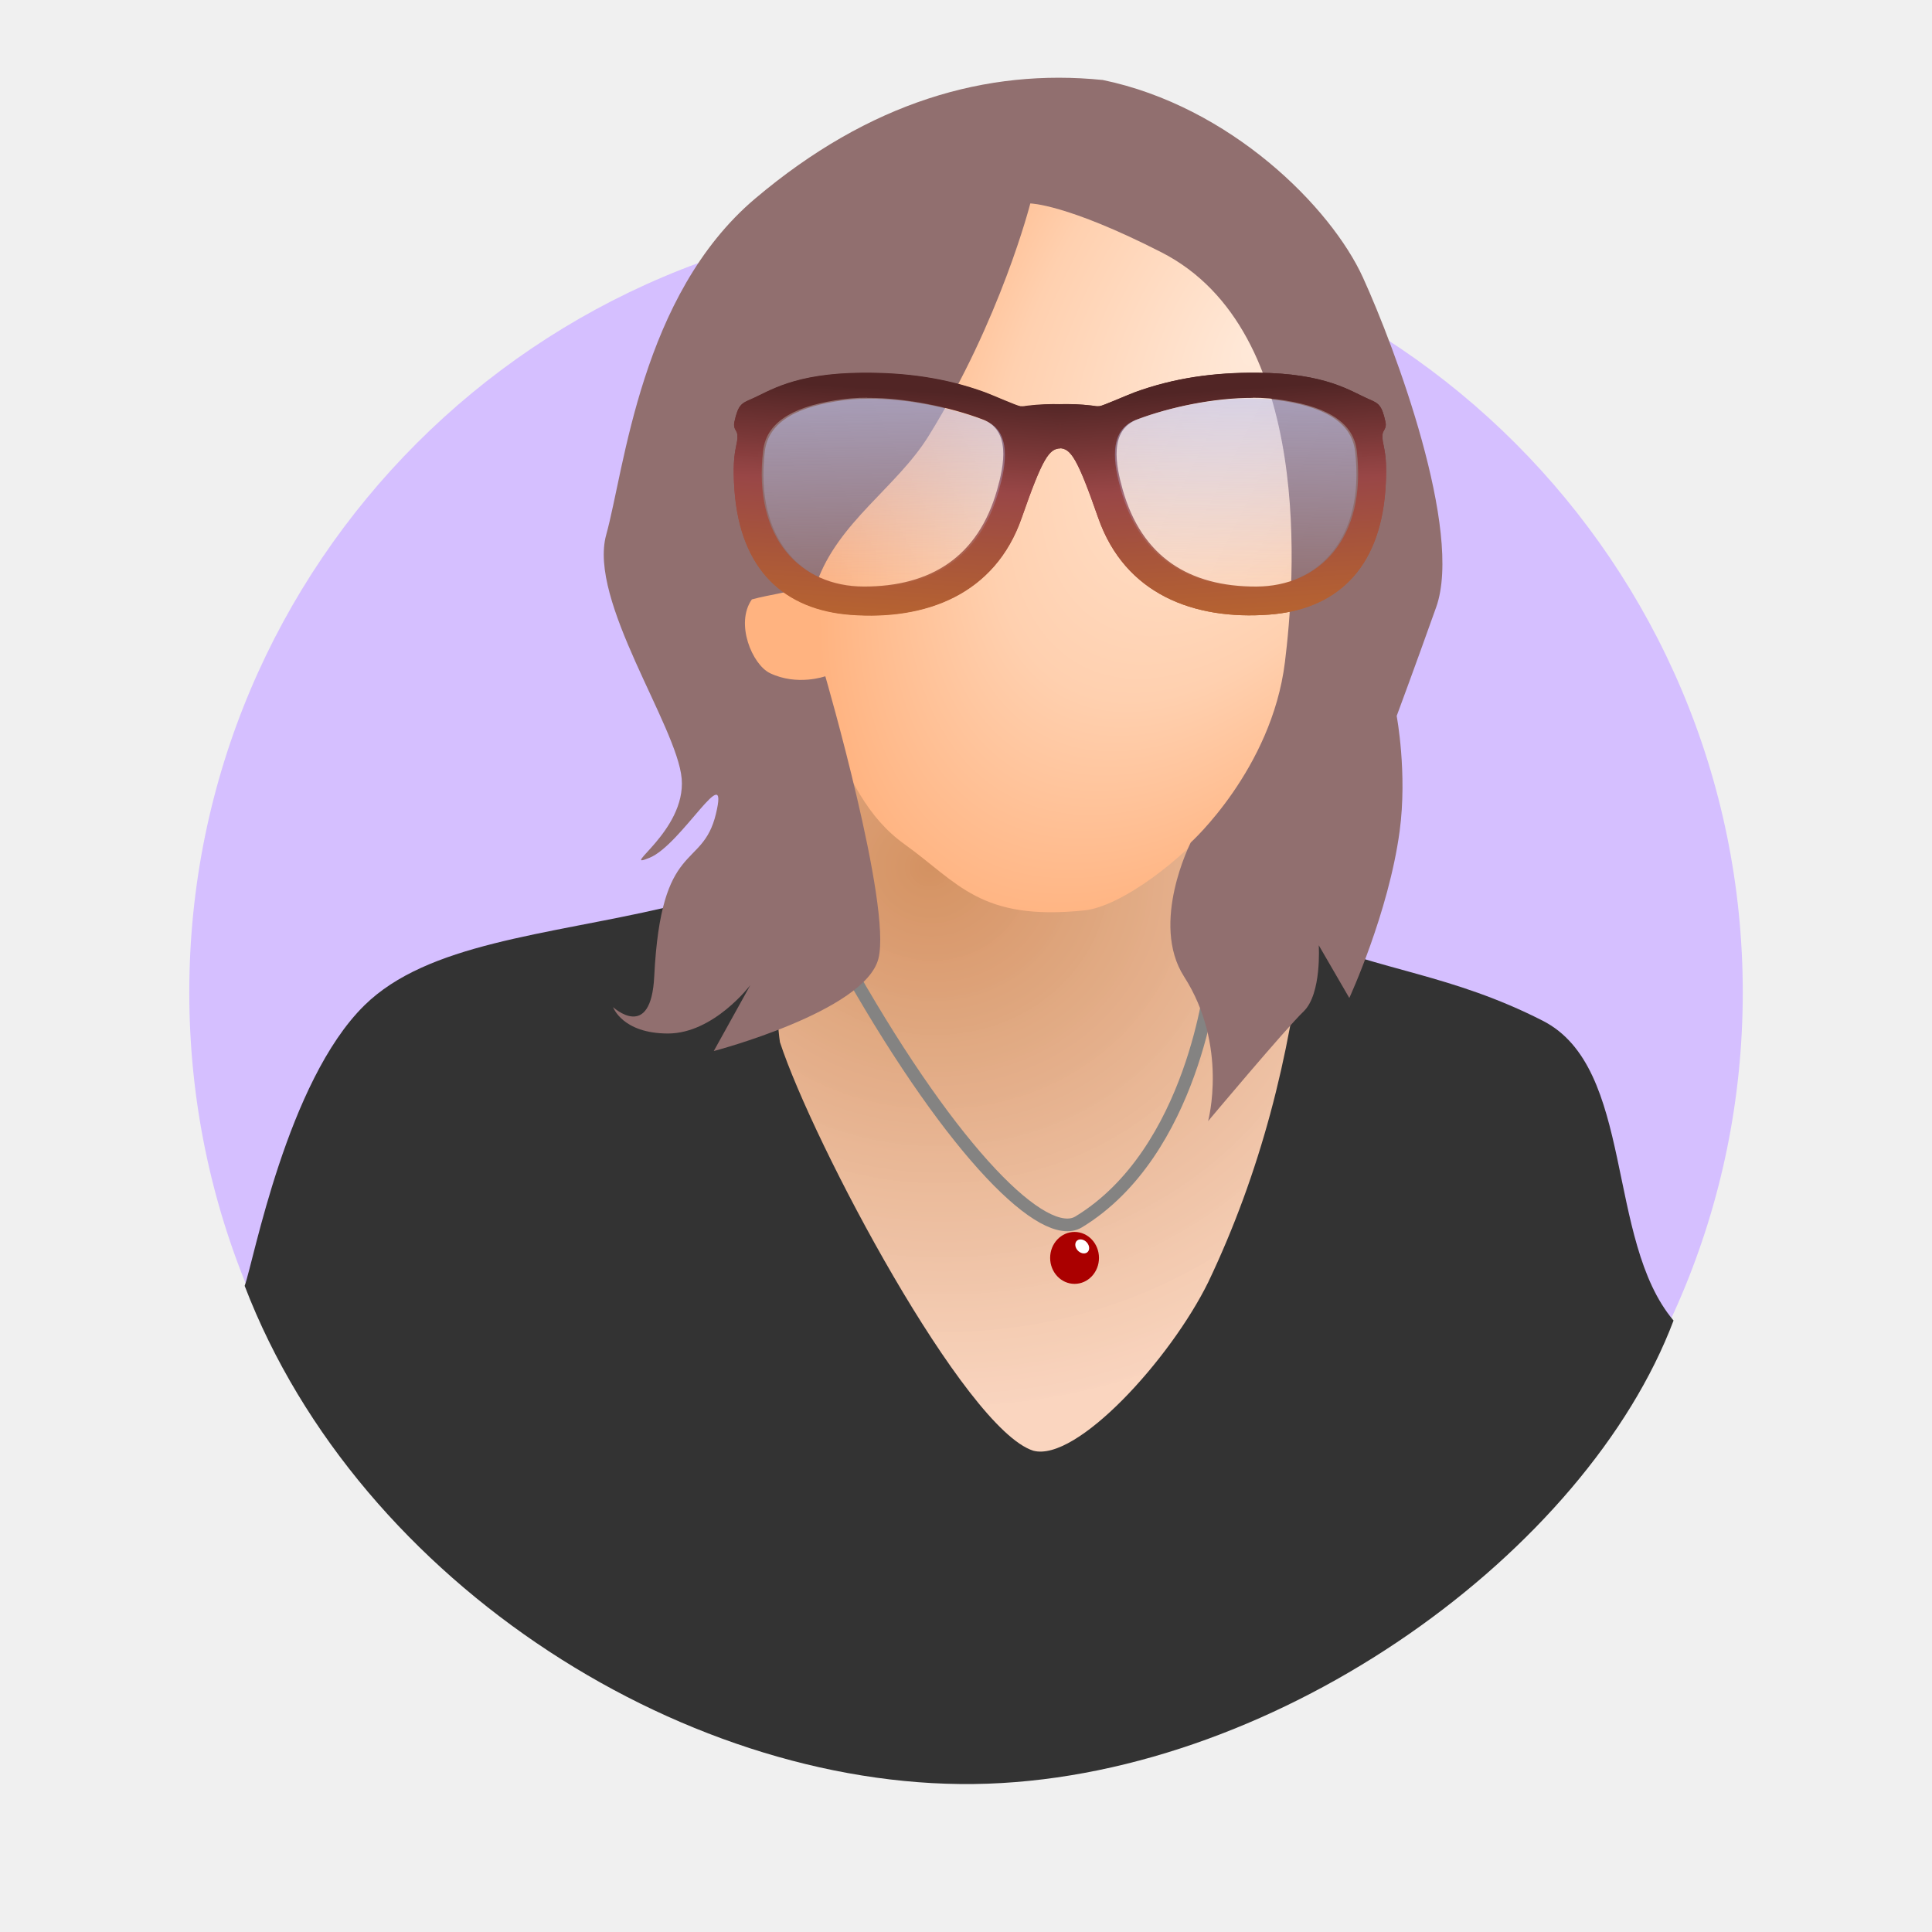
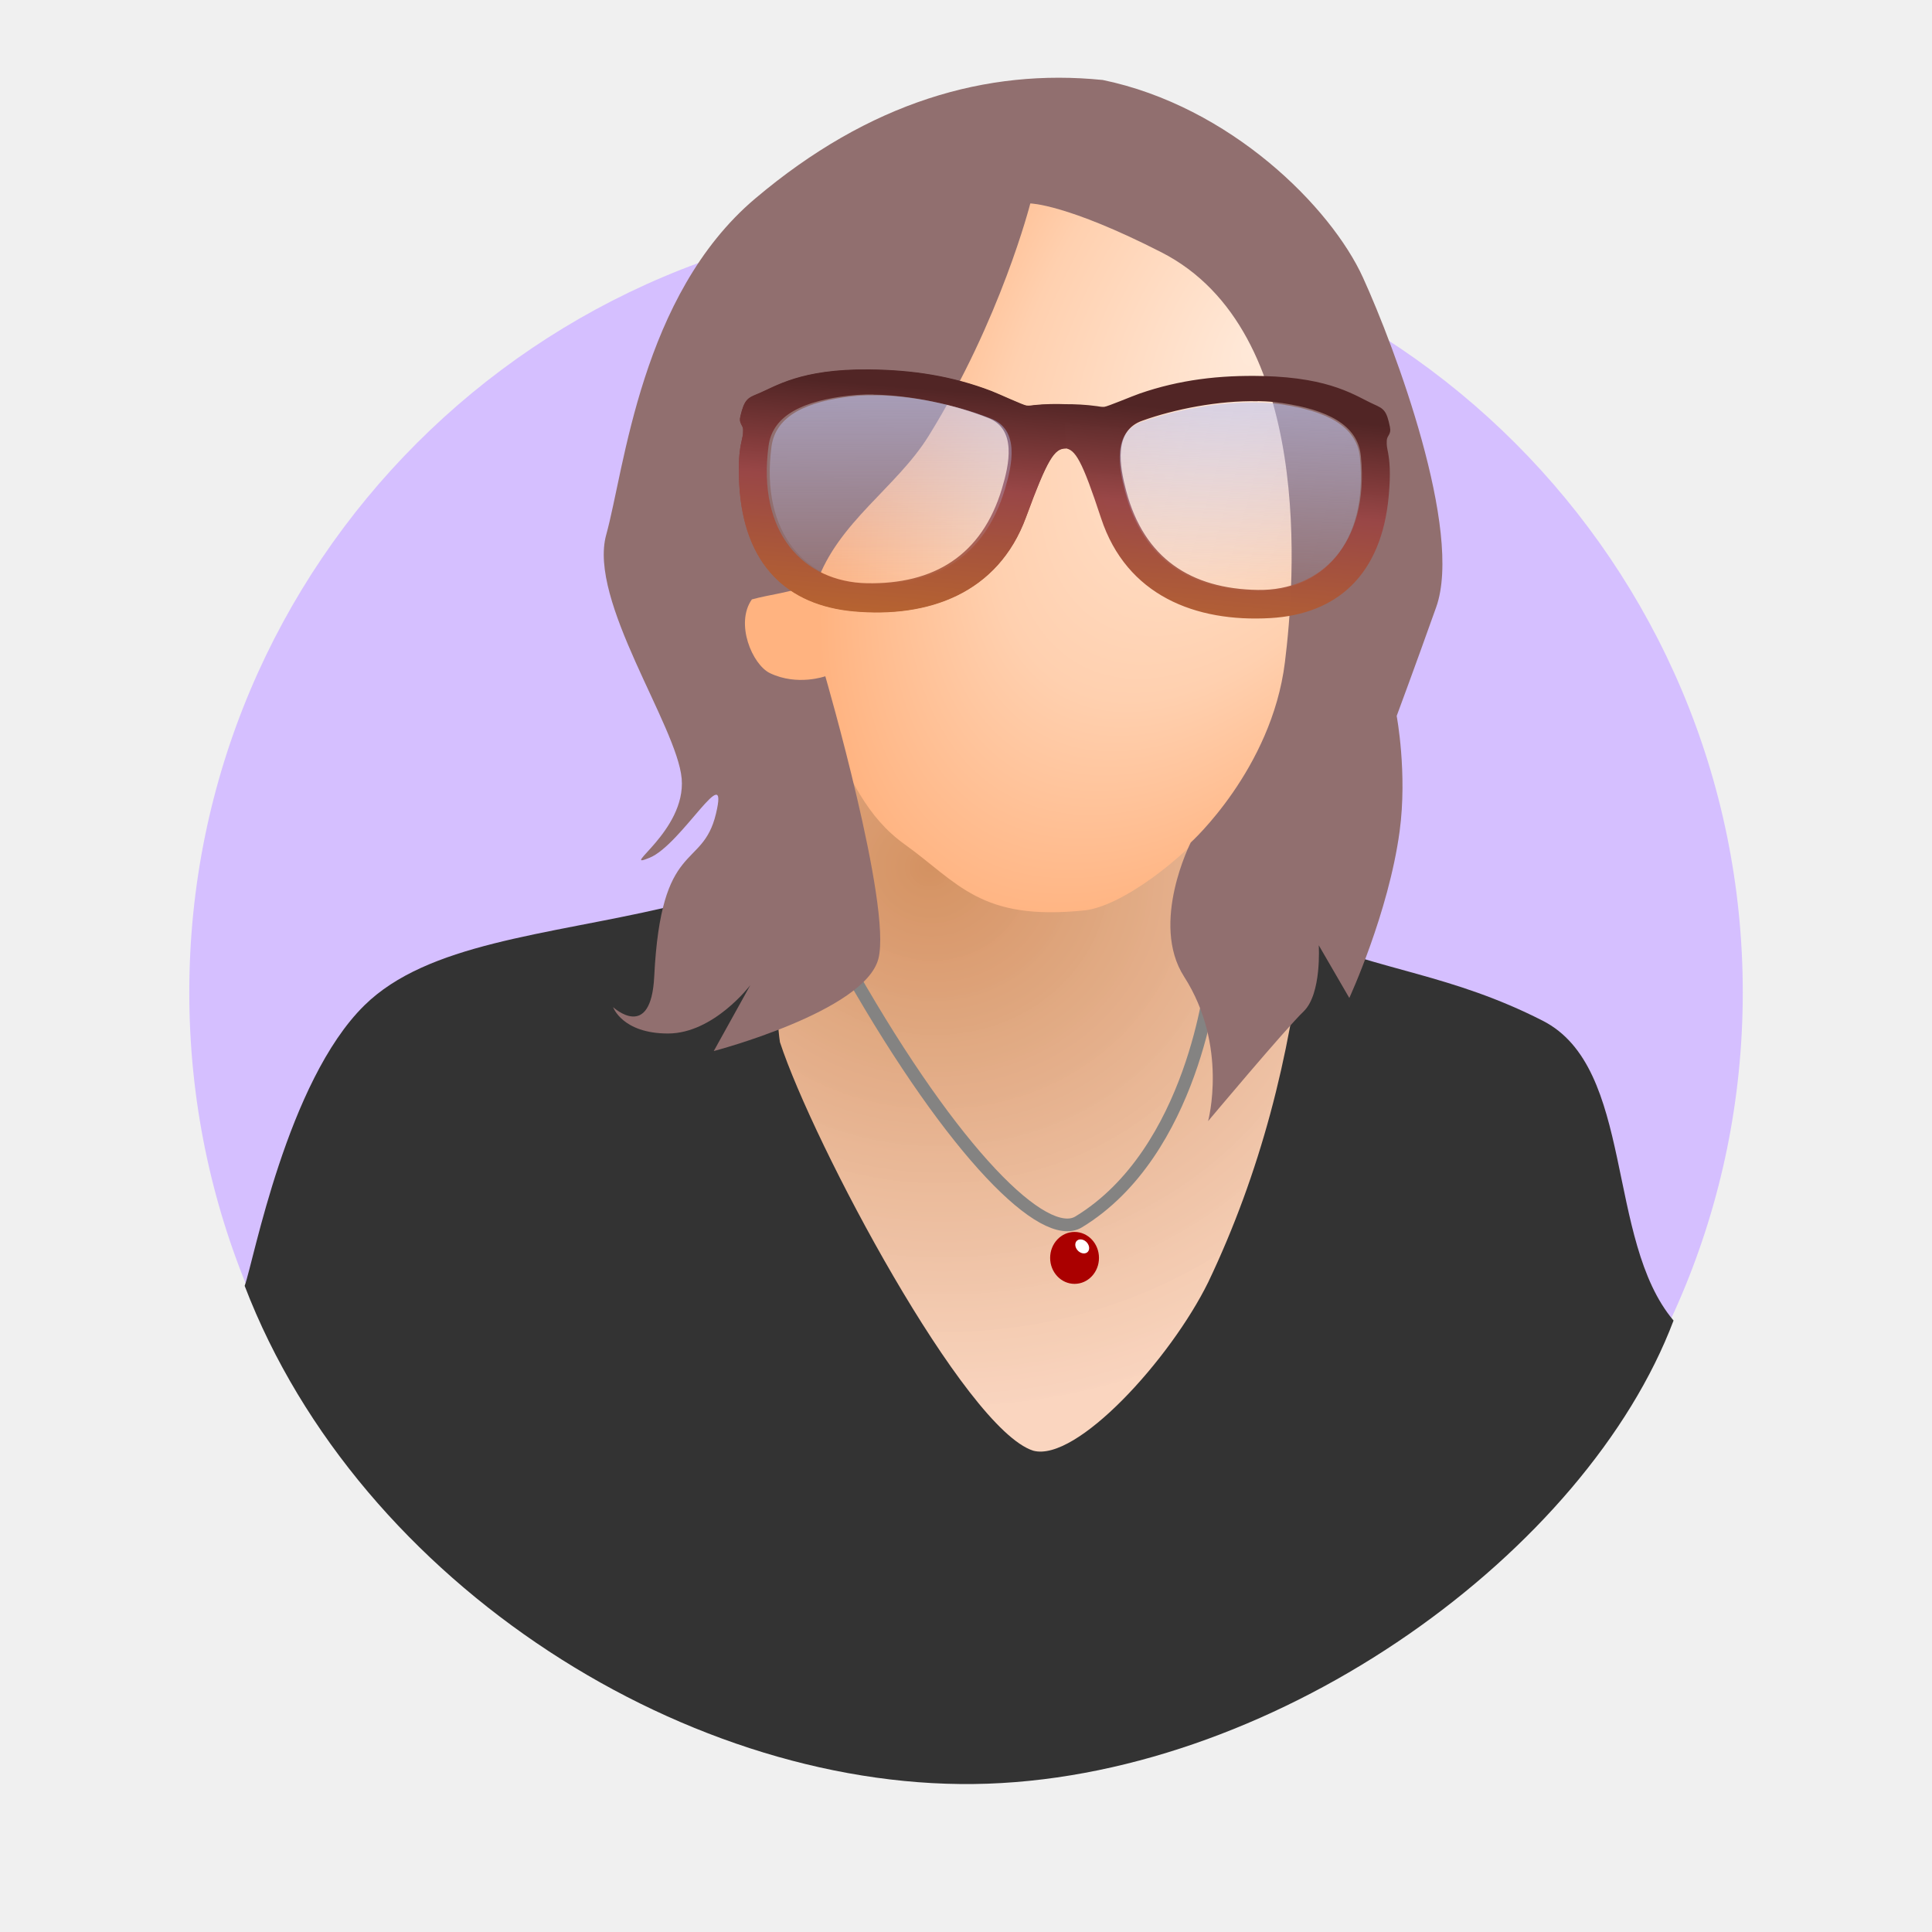
<svg xmlns="http://www.w3.org/2000/svg" xmlns:xlink="http://www.w3.org/1999/xlink" width="110" height="110" viewBox="0 0 29.104 29.104" version="1.1" id="svg2787" xml:space="preserve">
  <defs id="defs2784">
    <linearGradient id="linearGradient1">
      <stop style="stop-color:#d49262;stop-opacity:1;" offset="0" id="stop1" />
      <stop style="stop-color:#fbd6bb;stop-opacity:0.943;" offset="1" id="stop2" />
    </linearGradient>
    <linearGradient id="linearGradient26559">
      <stop style="stop-color:#ffe9d9;stop-opacity:1;" offset="0" id="stop26555" />
      <stop style="stop-color:#ffd0af;stop-opacity:1;" offset="0.608" id="stop26563" />
      <stop style="stop-color:#ffb380;stop-opacity:1;" offset="1" id="stop26557" />
    </linearGradient>
    <mask maskUnits="userSpaceOnUse" id="mask10222">
      <circle style="fill:#ffffff;fill-opacity:1;fill-rule:evenodd;stroke-width:0.224" id="circle10224" cx="13.229" cy="14.817" r="11" />
    </mask>
    <radialGradient xlink:href="#linearGradient1" id="radialGradient2-3" cx="-13.077" cy="15.058" fx="-13.077" fy="15.058" r="5.211" gradientTransform="matrix(-0.3525487,1.729008,-1.863063,-0.3798829,9.257119,40.63777)" gradientUnits="userSpaceOnUse" />
    <radialGradient xlink:href="#linearGradient26559" id="radialGradient26561-8-4-3-7" cx="50.035" cy="10.592" fx="50.035" fy="10.592" r="5.772" gradientTransform="matrix(-0.8942386,1.669439,0.931599,0.465422,26.26525,-85.10766)" gradientUnits="userSpaceOnUse" />
-     <linearGradient xlink:href="#linearGradient7" id="linearGradient18" gradientUnits="userSpaceOnUse" x1="-78.831" y1="-70.426" x2="-85.387" y2="-34.024" gradientTransform="matrix(0.08882218,-0.01084407,0.02590891,0.09290898,25.56818,11.17824)" />
    <linearGradient id="linearGradient7">
      <stop style="stop-color:#512525;stop-opacity:1;" offset="0" id="stop7" />
      <stop style="stop-color:#994646;stop-opacity:0.992;" offset="0.425" id="stop9" />
      <stop style="stop-color:#b76331;stop-opacity:0.991;" offset="1" id="stop8" />
    </linearGradient>
    <linearGradient xlink:href="#linearGradient7" id="linearGradient11" gradientUnits="userSpaceOnUse" gradientTransform="matrix(0.08882218,-0.01084407,0.02590891,0.09290898,25.56818,11.17375)" x1="-78.831" y1="-70.426" x2="-85.387" y2="-34.024" />
-     <linearGradient xlink:href="#linearGradient15" id="linearGradient16" x1="13.721" y1="5.472" x2="13.785" y2="8.472" gradientUnits="userSpaceOnUse" />
+     <linearGradient xlink:href="#linearGradient7" id="linearGradient2" gradientUnits="userSpaceOnUse" gradientTransform="matrix(0.08882218,-0.01084407,0.02590891,0.09290898,25.56818,11.17824)" x1="-78.831" y1="-70.426" x2="-85.387" y2="-34.024" />
+     <linearGradient xlink:href="#linearGradient15" id="linearGradient16" x1="13.721" y1="5.472" x2="13.785" y2="8.472" gradientUnits="userSpaceOnUse" gradientTransform="translate(-0.4511896,0.5520869)" />
    <linearGradient id="linearGradient15">
      <stop style="stop-color:#b9c2f1;stop-opacity:1;" offset="0" id="stop15" />
      <stop style="stop-color:#b9c2f1;stop-opacity:0;" offset="1" id="stop16" />
    </linearGradient>
-     <linearGradient xlink:href="#linearGradient7" id="linearGradient2" gradientUnits="userSpaceOnUse" gradientTransform="matrix(0.08882218,-0.01084407,0.02590891,0.09290898,25.56818,11.17824)" x1="-78.831" y1="-70.426" x2="-85.387" y2="-34.024" />
-     <linearGradient xlink:href="#linearGradient15" id="linearGradient3" gradientUnits="userSpaceOnUse" x1="13.721" y1="5.472" x2="13.785" y2="8.472" />
-     <linearGradient xlink:href="#linearGradient7" id="linearGradient4" gradientUnits="userSpaceOnUse" gradientTransform="matrix(0.08882218,-0.01084407,0.02590891,0.09290898,25.56818,11.17824)" x1="-78.831" y1="-70.426" x2="-85.387" y2="-34.024" />
+     <linearGradient xlink:href="#linearGradient15" id="linearGradient6" gradientUnits="userSpaceOnUse" gradientTransform="matrix(-1,0,0,1,32.39597,0.5645867)" x1="13.721" y1="5.472" x2="13.785" y2="8.472" />
  </defs>
  <g id="layer1">
    <g id="g1" transform="translate(2.473419,2.406765)">
      <circle style="mix-blend-mode:normal;fill:#d5bfff;fill-opacity:1;stroke:#ffffff;stroke-width:0;stroke-linecap:round" id="path34" cx="12.079" cy="12.543" r="11.701" />
      <g id="g20718-3" transform="matrix(0.8853303,0,0,0.8808192,24.0856,-0.1708568)" style="stroke-width:0.885">
        <path id="path13238-1-2-5-8-1-8" style="fill:url(#radialGradient2-3);fill-opacity:1;stroke:#000000;stroke-width:0;stroke-linecap:butt;stroke-linejoin:miter;stroke-dasharray:none;stroke-opacity:1" d="m -9.532,11.427 c 0.67,0.618 1.134,0.348 1.469,1.214 0.46,1.189 0.868,0.709 0.979,1.256 0.113,0.558 -0.348,1.377 -0.524,1.962 -0.349,1.159 -0.821,3.11 -1.25,4.063 -0.429,0.953 -2.14,2.355 -3.079,2.818 -0.939,0.463 -2.921,-1.054 -3.351,-1.028 -0.429,0.026 -1.064,-3.046 -1.305,-3.921 -0.241,-0.875 -1.716,-1.545 -0.268,-3.373 1.448,-1.828 0.766,-3.594 0.739,-3.929 -0.027,-0.335 0.969,0.241 1.156,0.447 0.188,0.206 0.956,1 2.076,1.468 0.988,0.413 1.807,0.228 2.087,-0.053 0.297,-0.297 1.432,-1.475 1.432,-1.475 z" />
        <path style="fill:url(#radialGradient26561-8-4-3-7);fill-opacity:1;stroke:#000000;stroke-width:0;stroke-linecap:butt;stroke-linejoin:miter;stroke-dasharray:none;stroke-opacity:1" d="m -9.134,2.004 c 0.607,0.874 1.131,2.489 1.175,4.279 0.045,1.836 -0.054,3.505 -1.307,5.121 -0.593,0.764 -1.669,1.563 -2.277,1.627 -1.777,0.187 -2.15,-0.471 -3.06,-1.127 -0.641,-0.462 -0.939,-1.117 -1.349,-2.066 -0.096,-0.223 -0.156,-0.234 -0.252,-0.474 -0.039,-0.098 -0.065,-0.072 -0.396,-0.032 -0.205,0.025 -1.318,-1.362 -1.396,-1.765 -0.053,-0.275 1.748,-0.265 1.797,-0.414 0.531,-1.602 1.152,-1.268 1.303,-2.069 0.152,-0.801 1.1,-3.341 2.287,-4.233 1.482,0.138 2.488,0.279 3.474,1.153 z" id="path12892-7-4-9-0-9-2" />
        <path id="path3866-5-8-8-7-7" mask="none" style="fill:#333333;fill-opacity:1;stroke:#000000;stroke-width:0;stroke-linecap:butt;stroke-linejoin:miter;stroke-dasharray:none;stroke-opacity:0" d="m -16.655,12.095 c 0,0 -0.213,0.466 -2.023,0.888 -2.033,0.474 -4.046,0.609 -5.122,1.674 -1.315,1.301 -1.883,4.375 -2.036,4.796 1.958,5.135 7.63,8.693 12.646,8.514 5.016,-0.179 10.191,-3.995 11.667,-7.921 -1.16,-1.378 -0.658,-4.325 -2.227,-5.128 -1.561,-0.799 -2.763,-0.853 -4.074,-1.428 -0.227,2.05 -0.729,4.029 -1.616,5.899 -0.646,1.32 -2.243,3.082 -2.978,2.883 -1.162,-0.371 -3.743,-5.251 -4.31,-6.987 -0.142,-0.944 0.073,-3.189 0.073,-3.189 z" />
        <path style="fill:none;stroke:#848382;stroke-width:0.217;stroke-linecap:round;stroke-linejoin:miter;stroke-dasharray:none;stroke-opacity:1" d="m -9.384,14.188 c 0,0 -0.304,2.975 -2.261,4.171 -0.587,0.358 -2.115,-1.165 -3.866,-4.246" id="path27717-0-1-6-9" />
        <path style="fill:#916f6f;stroke:#000000;stroke-width:0;stroke-linecap:butt;stroke-linejoin:miter;stroke-dasharray:none;stroke-opacity:1" d="m -11.242,-1.172 c 2.179,0.451 3.891,2.179 4.435,3.382 0.545,1.202 1.707,4.332 1.245,5.636 -0.38,1.072 -0.672,1.86 -0.672,1.86 0,0 0.184,0.977 0.05,1.973 -0.188,1.397 -0.856,2.85 -0.856,2.85 l -0.52,-0.901 c 0,0 0.053,0.831 -0.258,1.132 -0.311,0.301 -1.625,1.876 -1.625,1.876 0,0 0.348,-1.287 -0.408,-2.471 -0.585,-0.916 0.113,-2.295 0.113,-2.295 0,0 1.376,-1.251 1.602,-3.081 0.167,-1.351 0.518,-5.669 -2.102,-7.013 -1.615,-0.829 -2.23,-0.835 -2.23,-0.835 0,0 -0.501,1.985 -1.73,3.976 -0.543,0.881 -1.542,1.474 -1.906,2.517 -0.5,0.177 -0.776,0.189 -1.102,0.279 -0.288,0.413 0.007,1.115 0.308,1.261 0.467,0.225 0.942,0.053 0.942,0.053 0,0 1.136,3.93 0.903,4.832 -0.233,0.902 -2.801,1.578 -2.801,1.578 l 0.622,-1.127 c 0,0 -0.622,0.827 -1.401,0.827 -0.778,0 -0.934,-0.451 -0.934,-0.451 0,0 0.645,0.602 0.7,-0.526 0.117,-2.367 0.817,-1.804 1.05,-2.78 0.233,-0.977 -0.584,0.526 -1.128,0.751 -0.545,0.225 0.622,-0.451 0.545,-1.353 -0.078,-0.902 -1.595,-3.043 -1.284,-4.171 0.311,-1.127 0.589,-4.096 2.534,-5.749 1.945,-1.653 3.937,-2.229 5.908,-2.029 z" id="path26059-6-5-7-6" />
        <g id="g27721-2-8-1-0" transform="matrix(-0.778065,0,0,0.7514212,31.86677,-2.70822)" style="stroke-width:1.072">
          <ellipse style="fill:#aa0000;fill-opacity:1;fill-rule:evenodd;stroke-width:0.284" id="path11936-3-7-4-3-1-1" cx="56.013" cy="28.856" rx="0.534" ry="0.591" />
          <ellipse style="fill:#ffffff;fill-rule:evenodd;stroke-width:0.284" id="path12898-2-3-7-8-0-5" cx="61.474" cy="-12.193" rx="0.135" ry="0.174" transform="matrix(0.7845642,0.6200476,-0.6245485,0.780986,0,0)" />
        </g>
      </g>
    </g>
-     <g id="g16" transform="translate(-0.4706588,0.5554823)">
-       <path id="path1-1" style="fill:url(#linearGradient2);fill-opacity:1;stroke:#777777;stroke-width:0;stroke-linecap:round" d="m 13.461,5.064 c -1.038,0.008 -1.4,0.279 -1.678,0.398 -0.147,0.063 -0.193,0.088 -0.249,0.34 -0.025,0.112 0.044,0.123 0.045,0.204 0.001,0.081 -0.006,0.095 -0.022,0.176 -0.026,0.125 -0.048,0.302 -0.022,0.653 0.089,1.203 0.756,1.799 1.754,1.873 1.122,0.083 2.169,-0.301 2.573,-1.461 0.314,-0.901 0.413,-1.042 0.581,-1.046 l -0.032,-0.662 c -0.133,-0.004 -0.285,3.094e-4 -0.461,0.022 -0.035,0.004 -0.06,0.013 -0.109,0.008 -0.048,-0.004 -0.418,-0.168 -0.529,-0.209 -0.595,-0.217 -1.195,-0.3 -1.853,-0.295 z m 0.066,0.329 c 0.61,-0.002 1.297,0.147 1.789,0.333 0.458,0.166 0.345,0.722 0.238,1.1 -0.295,1.047 -1.035,1.512 -2.08,1.511 -0.979,-0.002 -1.728,-0.747 -1.569,-2.116 0.057,-0.49 0.55,-0.713 1.236,-0.803 0.086,-0.011 0.174,-0.019 0.266,-0.022 0.04,-0.002 0.08,-0.002 0.121,-0.003 z" />
-       <path id="path1-1-6" style="fill:url(#linearGradient11);fill-opacity:1;stroke:#777777;stroke-width:0;stroke-linecap:round" d="m 13.461,5.059 c -1.038,0.008 -1.4,0.279 -1.678,0.398 -0.147,0.063 -0.193,0.088 -0.249,0.34 -0.025,0.112 0.044,0.123 0.045,0.204 0.001,0.081 -0.006,0.095 -0.022,0.176 -0.026,0.125 -0.048,0.302 -0.022,0.653 0.089,1.203 0.756,1.799 1.754,1.873 1.122,0.083 2.169,-0.301 2.573,-1.461 0.314,-0.901 0.413,-1.042 0.581,-1.046 V 5.533 c -0.133,-0.004 -0.317,3.094e-4 -0.493,0.022 -0.035,0.004 -0.06,0.013 -0.109,0.008 -0.048,-0.004 -0.418,-0.168 -0.529,-0.209 -0.595,-0.217 -1.195,-0.3 -1.853,-0.295 z m 0.073,0.379 c 0.589,-0.002 1.254,0.142 1.729,0.321 0.442,0.16 0.332,0.697 0.229,1.062 -0.285,1.011 -1,1.461 -2.01,1.459 -0.946,-0.002 -1.669,-0.721 -1.516,-2.044 0.055,-0.473 0.531,-0.688 1.194,-0.776 0.083,-0.011 0.169,-0.018 0.257,-0.022 0.039,-0.001 0.077,-0.002 0.116,-0.002 z" />
-       <path style="opacity:0.55;fill:url(#linearGradient3);fill-opacity:1;stroke:#777777;stroke-width:0;stroke-linecap:round" d="m 13.442,5.453 c 0.616,-0.024 1.338,0.127 1.845,0.319 0.442,0.16 0.333,0.697 0.23,1.062 -0.285,1.011 -1,1.461 -2.01,1.459 -0.946,-0.002 -1.669,-0.721 -1.516,-2.044 0.055,-0.473 0.531,-0.689 1.194,-0.776 0.083,-0.011 0.169,-0.018 0.257,-0.021 z" id="path6" />
-     </g>
-     <g id="g16-7" transform="matrix(-1,0,0,1,32.40463,0.5509905)">
-       <path id="path1-1-9" style="fill:url(#linearGradient4);fill-opacity:1;stroke:#777777;stroke-width:0;stroke-linecap:round" d="m 13.461,5.064 c -1.038,0.008 -1.4,0.279 -1.678,0.398 -0.147,0.063 -0.193,0.088 -0.249,0.34 -0.025,0.112 0.044,0.123 0.045,0.204 0.001,0.081 -0.006,0.095 -0.022,0.176 -0.026,0.125 -0.048,0.302 -0.022,0.653 0.089,1.203 0.756,1.799 1.754,1.873 1.122,0.083 2.169,-0.301 2.573,-1.461 0.314,-0.901 0.413,-1.042 0.581,-1.046 l -0.032,-0.662 c -0.133,-0.004 -0.285,3.094e-4 -0.461,0.022 -0.035,0.004 -0.06,0.013 -0.109,0.008 -0.048,-0.004 -0.418,-0.168 -0.529,-0.209 -0.595,-0.217 -1.195,-0.3 -1.853,-0.295 z m 0.066,0.329 c 0.61,-0.002 1.297,0.147 1.789,0.333 0.458,0.166 0.345,0.722 0.238,1.1 -0.295,1.047 -1.035,1.512 -2.08,1.511 -0.979,-0.002 -1.728,-0.747 -1.569,-2.116 0.057,-0.49 0.55,-0.713 1.236,-0.803 0.086,-0.011 0.174,-0.019 0.266,-0.022 0.04,-0.002 0.08,-0.002 0.121,-0.003 z" />
-       <path id="path1-1-6-8" style="fill:url(#linearGradient18);fill-opacity:1;stroke:#777777;stroke-width:0;stroke-linecap:round" d="m 13.461,5.064 c -1.038,0.008 -1.4,0.279 -1.678,0.398 -0.147,0.063 -0.193,0.088 -0.249,0.34 -0.025,0.112 0.044,0.123 0.045,0.204 0.001,0.081 -0.006,0.095 -0.022,0.176 -0.026,0.125 -0.048,0.302 -0.022,0.653 0.089,1.203 0.756,1.799 1.754,1.873 1.122,0.083 2.169,-0.301 2.573,-1.461 0.314,-0.901 0.413,-1.042 0.581,-1.046 V 5.537 c -0.133,-0.004 -0.317,3.094e-4 -0.493,0.022 -0.035,0.004 -0.06,0.013 -0.109,0.008 -0.048,-0.004 -0.418,-0.168 -0.529,-0.209 -0.595,-0.217 -1.195,-0.3 -1.853,-0.295 z m 0.073,0.379 c 0.589,-0.002 1.254,0.142 1.729,0.321 0.442,0.16 0.332,0.697 0.229,1.062 -0.285,1.011 -1,1.461 -2.01,1.459 -0.946,-0.002 -1.669,-0.721 -1.516,-2.044 0.055,-0.473 0.531,-0.688 1.194,-0.776 0.083,-0.011 0.169,-0.018 0.257,-0.022 0.039,-0.001 0.077,-0.002 0.116,-0.002 z" />
-       <path style="opacity:0.55;fill:url(#linearGradient16);fill-opacity:1;stroke:#777777;stroke-width:0;stroke-linecap:round" d="m 13.442,5.453 c 0.616,-0.024 1.338,0.127 1.845,0.319 0.442,0.16 0.333,0.697 0.23,1.062 -0.285,1.011 -1,1.461 -2.01,1.459 -0.946,-0.002 -1.669,-0.721 -1.516,-2.044 0.055,-0.473 0.531,-0.689 1.194,-0.776 0.083,-0.011 0.169,-0.018 0.257,-0.021 z" id="path6-0" />
+     <g id="g6" transform="rotate(0.965443,15.99366,11.63843)">
+       <g id="g16" transform="translate(-0.4706588,0.5554823)">
+         <path id="path1-1" style="fill:url(#linearGradient2);fill-opacity:1;stroke:#777777;stroke-width:0;stroke-linecap:round" d="m 13.461,5.064 c -1.038,0.008 -1.4,0.279 -1.678,0.398 -0.147,0.063 -0.193,0.088 -0.249,0.34 -0.025,0.112 0.044,0.123 0.045,0.204 0.001,0.081 -0.006,0.095 -0.022,0.176 -0.026,0.125 -0.048,0.302 -0.022,0.653 0.089,1.203 0.756,1.799 1.754,1.873 1.122,0.083 2.169,-0.301 2.573,-1.461 0.314,-0.901 0.413,-1.042 0.581,-1.046 l -0.032,-0.662 c -0.133,-0.004 -0.285,3.094e-4 -0.461,0.022 -0.035,0.004 -0.06,0.013 -0.109,0.008 -0.048,-0.004 -0.418,-0.168 -0.529,-0.209 -0.595,-0.217 -1.195,-0.3 -1.853,-0.295 z m 0.066,0.329 c 0.61,-0.002 1.297,0.147 1.789,0.333 0.458,0.166 0.345,0.722 0.238,1.1 -0.295,1.047 -1.035,1.512 -2.08,1.511 -0.979,-0.002 -1.728,-0.747 -1.569,-2.116 0.057,-0.49 0.55,-0.713 1.236,-0.803 0.086,-0.011 0.174,-0.019 0.266,-0.022 0.04,-0.002 0.08,-0.002 0.121,-0.003 z" />
+         <path id="path1-1-6" style="fill:url(#linearGradient11);fill-opacity:1;stroke:#777777;stroke-width:0;stroke-linecap:round" d="m 13.461,5.059 c -1.038,0.008 -1.4,0.279 -1.678,0.398 -0.147,0.063 -0.193,0.088 -0.249,0.34 -0.025,0.112 0.044,0.123 0.045,0.204 0.001,0.081 -0.006,0.095 -0.022,0.176 -0.026,0.125 -0.048,0.302 -0.022,0.653 0.089,1.203 0.756,1.799 1.754,1.873 1.122,0.083 2.169,-0.301 2.573,-1.461 0.304,-0.873 0.407,-1.033 0.566,-1.045 0.159,0.012 0.261,0.172 0.565,1.045 0.404,1.16 1.452,1.544 2.573,1.461 0.998,-0.074 1.666,-0.67 1.754,-1.873 0.026,-0.351 0.003,-0.528 -0.022,-0.653 -0.017,-0.081 -0.023,-0.095 -0.022,-0.176 0.001,-0.081 0.07,-0.092 0.045,-0.204 C 21.267,5.545 21.221,5.52 21.074,5.457 20.796,5.338 20.434,5.067 19.396,5.059 h -5.17e-4 c -0.658,-0.005 -1.258,0.078 -1.853,0.295 -0.11,0.04 -0.48,0.204 -0.529,0.209 -0.048,0.004 -0.074,-0.004 -0.109,-0.008 -0.169,-0.021 -0.346,-0.025 -0.477,-0.022 -0.132,-0.003 -0.308,0.001 -0.478,0.022 -0.035,0.004 -0.06,0.013 -0.109,0.008 -0.048,-0.004 -0.418,-0.168 -0.529,-0.209 C 14.718,5.137 14.118,5.054 13.461,5.059 Z m 0.073,0.379 c 0.589,-0.002 1.254,0.142 1.729,0.321 0.442,0.16 0.332,0.697 0.229,1.062 -0.285,1.011 -1,1.461 -2.01,1.459 -0.946,-0.002 -1.669,-0.721 -1.516,-2.044 0.055,-0.473 0.531,-0.688 1.194,-0.776 0.083,-0.011 0.169,-0.018 0.257,-0.022 0.039,-0.001 0.077,-0.002 0.116,-0.002 z m 5.789,0 c 0.039,1.5e-4 0.078,5.87e-4 0.116,0.002 0.088,0.003 0.174,0.011 0.257,0.022 0.663,0.087 1.139,0.302 1.194,0.776 0.153,1.322 -0.57,2.042 -1.516,2.044 -1.01,0.002 -1.725,-0.448 -2.01,-1.459 -0.103,-0.366 -0.213,-0.902 0.229,-1.062 0.475,-0.18 1.14,-0.324 1.729,-0.321 z" />
+       </g>
+       <path style="opacity:0.55;fill:url(#linearGradient16);fill-opacity:1;stroke:#777777;stroke-width:0;stroke-linecap:round" d="m 12.991,6.005 c 0.616,-0.024 1.338,0.127 1.845,0.319 0.442,0.16 0.333,0.697 0.23,1.062 -0.285,1.011 -1,1.461 -2.01,1.459 -0.946,-0.002 -1.669,-0.721 -1.516,-2.044 0.055,-0.473 0.531,-0.689 1.194,-0.776 0.083,-0.011 0.169,-0.018 0.257,-0.021 z" id="path6-0" />
+       <path style="opacity:0.55;fill:url(#linearGradient6);fill-opacity:1;stroke:#777777;stroke-width:0;stroke-linecap:round" d="m 18.954,6.017 c -0.616,-0.024 -1.338,0.127 -1.845,0.319 -0.442,0.16 -0.333,0.697 -0.23,1.062 0.285,1.011 1,1.461 2.01,1.459 0.946,-0.002 1.669,-0.721 1.516,-2.044 -0.055,-0.473 -0.531,-0.689 -1.194,-0.776 -0.083,-0.011 -0.169,-0.018 -0.257,-0.021 z" id="path6-0-5" />
    </g>
  </g>
</svg>
